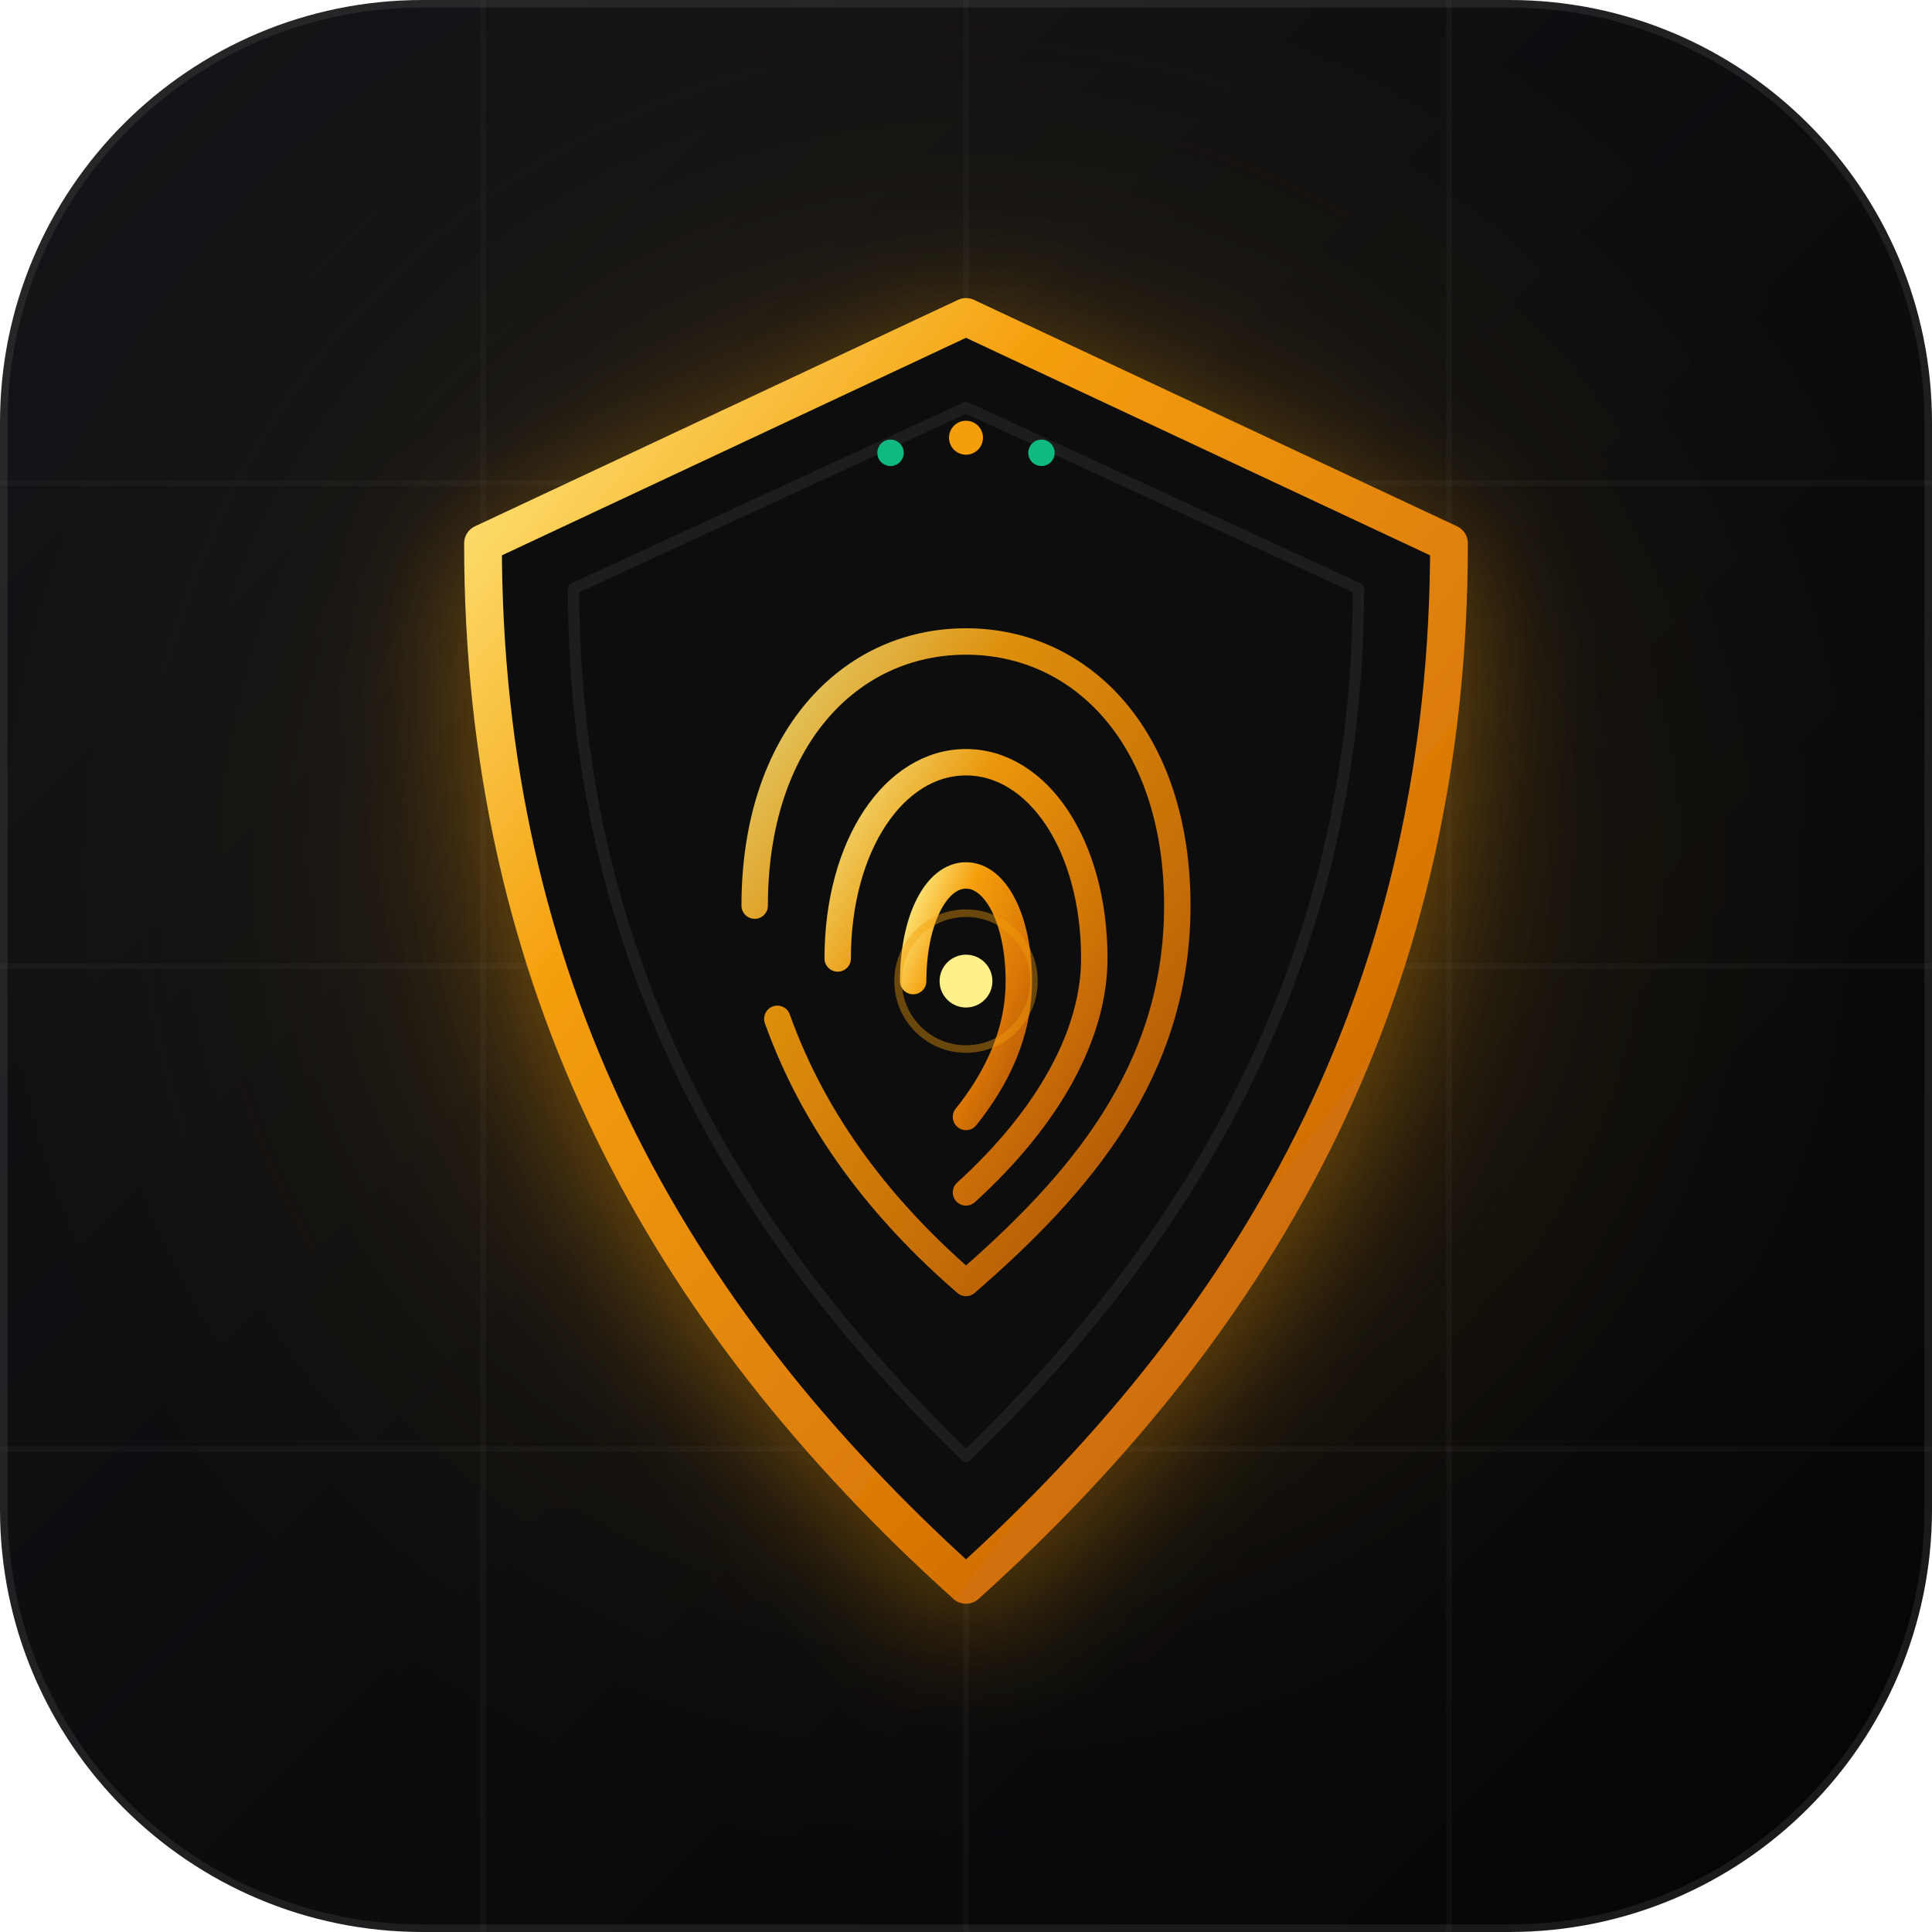
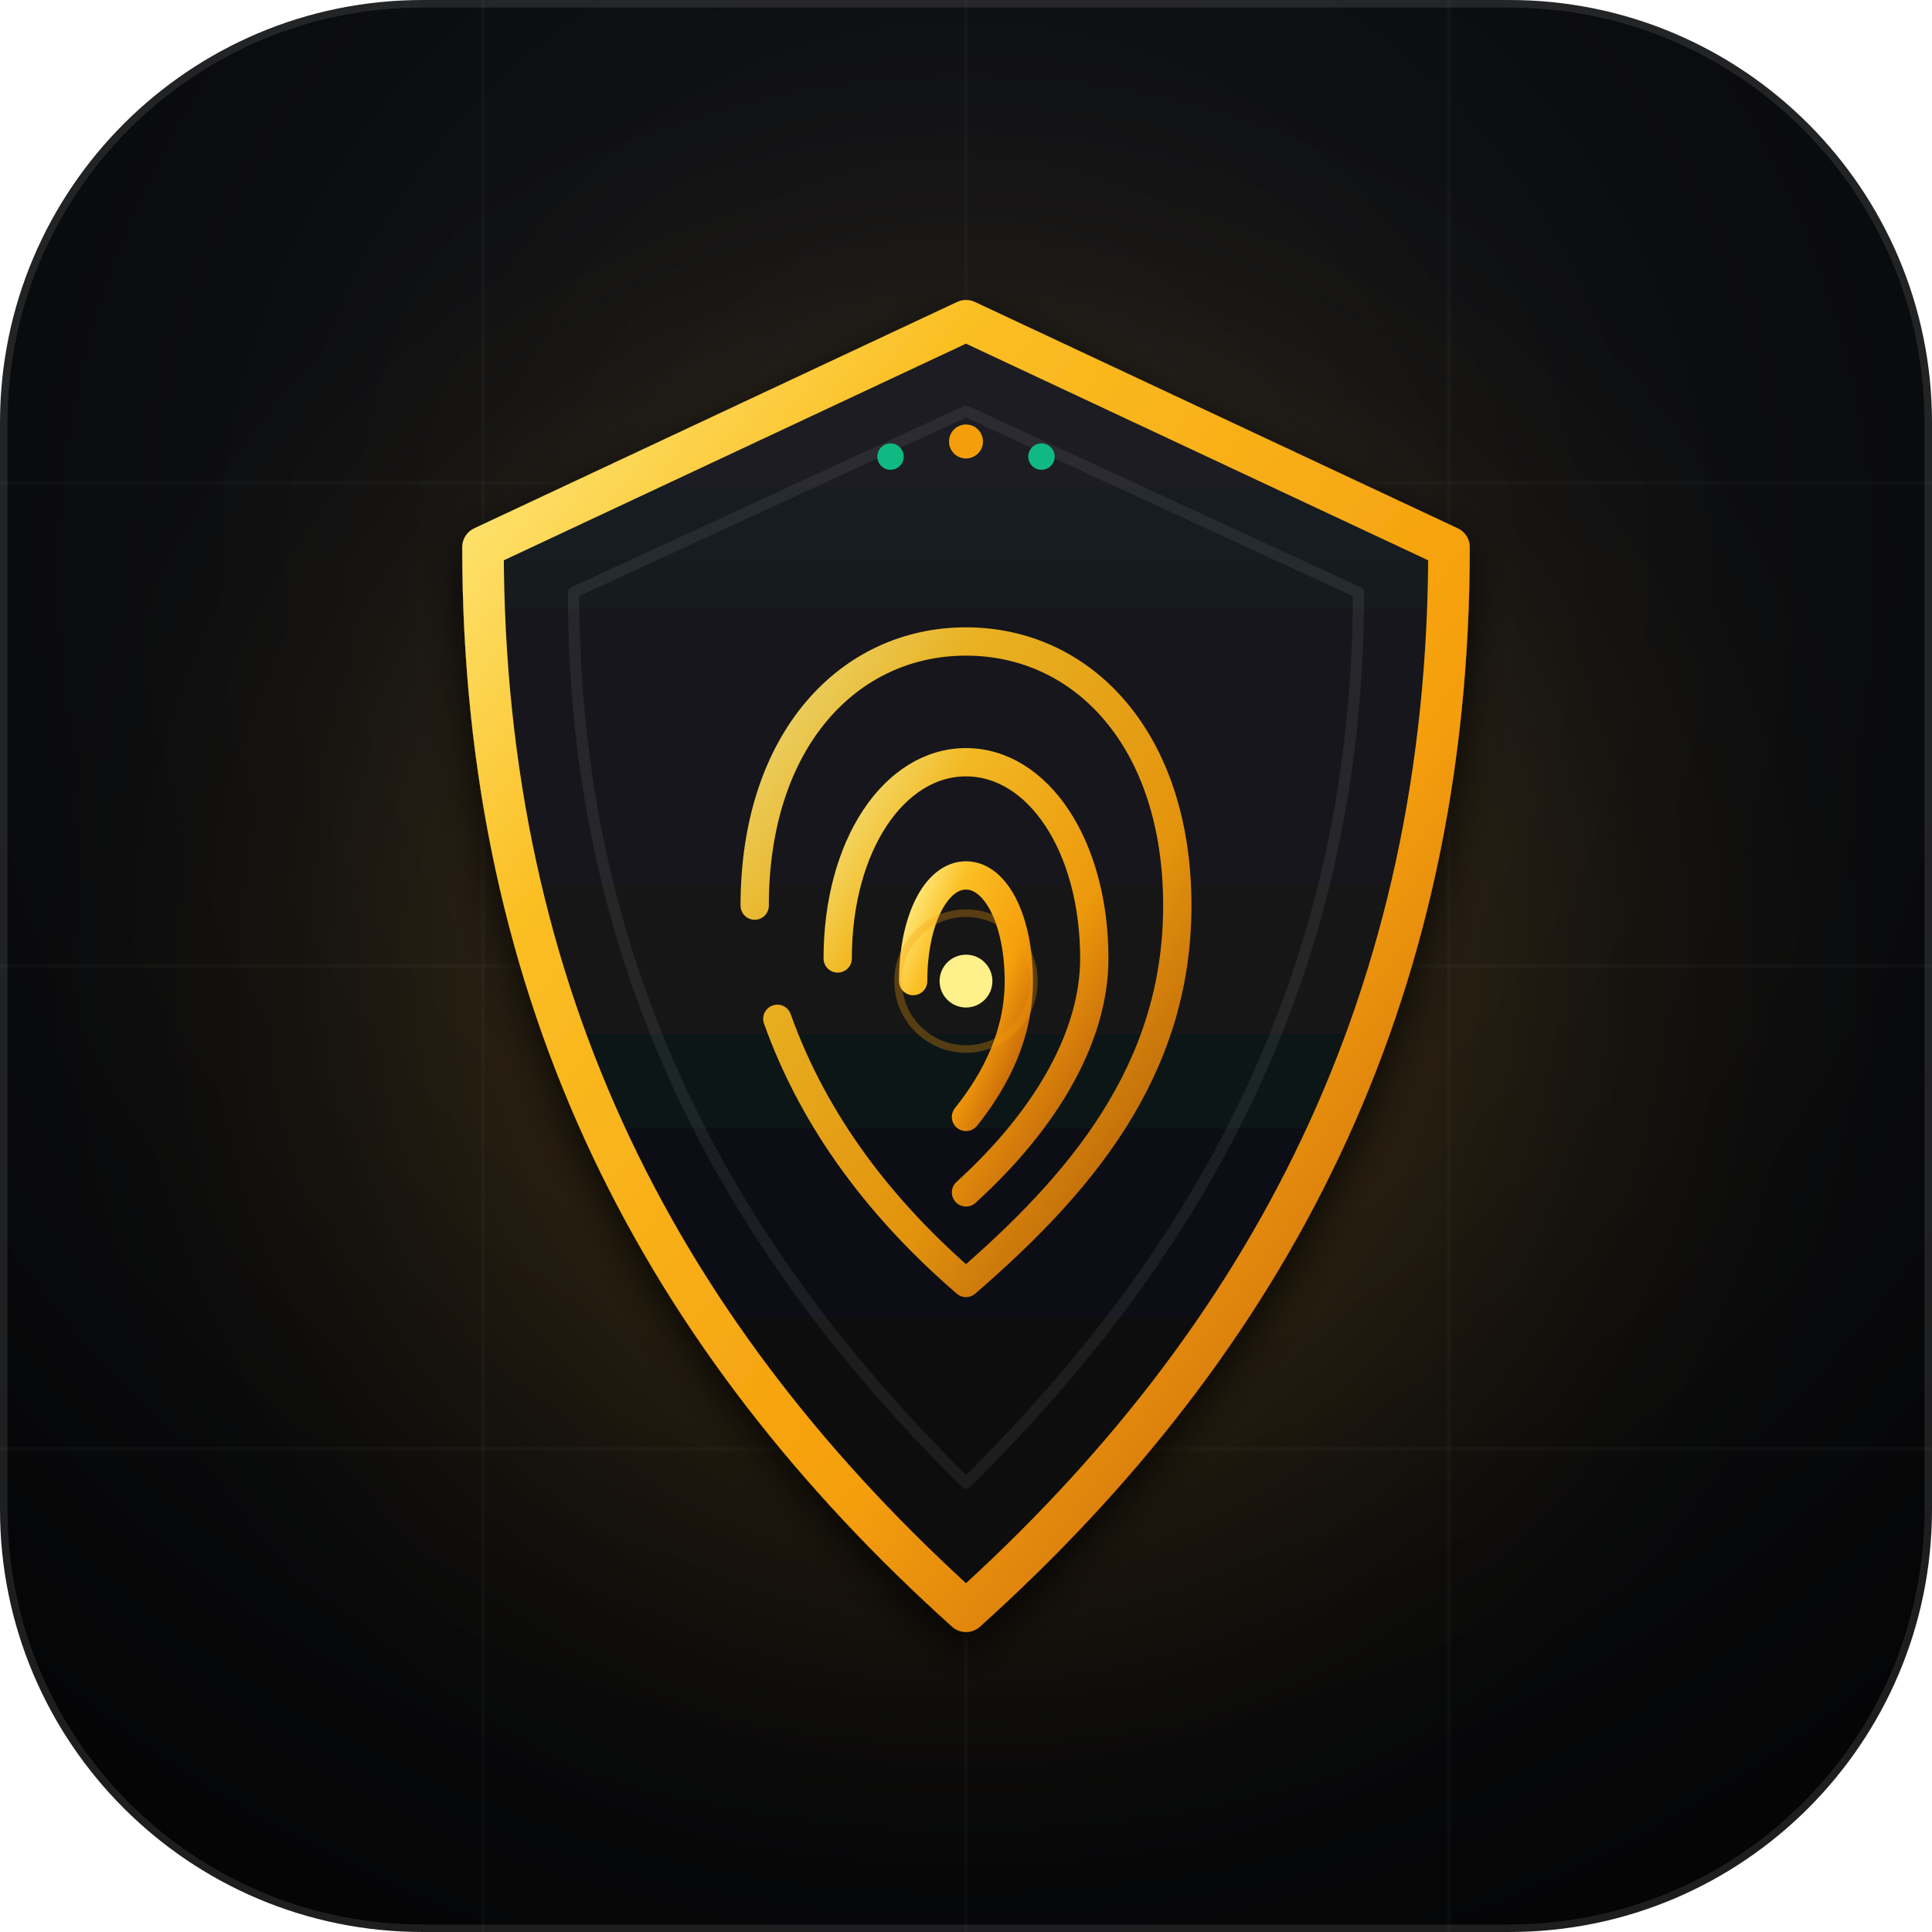
- <svg xmlns="http://www.w3.org/2000/svg" viewBox="0 0 512 512" width="512" height="512">
+ <svg xmlns="http://www.w3.org/2000/svg" viewBox="0 0 1024 1024" width="1024" height="1024">
  <defs>
-     <linearGradient id="bgGrad" x1="0%" y1="0%" x2="100%" y2="100%">
-       <stop offset="0%" stop-color="#141518" />
+     <radialGradient id="appIconBg" cx="50%" cy="30%" r="80%">
+       <stop offset="0%" stop-color="#18191d" />
      <stop offset="50%" stop-color="#0c0d0f" />
-       <stop offset="100%" stop-color="#050506" />
-     </linearGradient>
-     <linearGradient id="amberGold" x1="0%" y1="0%" x2="100%" y2="100%">
+       <stop offset="100%" stop-color="#040405" />
+     </radialGradient>
+     <linearGradient id="appIconAmber" x1="0%" y1="0%" x2="100%" y2="100%">
      <stop offset="0%" stop-color="#fef08a" />
-       <stop offset="30%" stop-color="#f59e0b" />
-       <stop offset="70%" stop-color="#d97706" />
+       <stop offset="25%" stop-color="#fbbf24" />
+       <stop offset="65%" stop-color="#f59e0b" />
      <stop offset="100%" stop-color="#b45309" />
    </linearGradient>
-     <linearGradient id="accentGlow" x1="0%" y1="0%" x2="100%" y2="0%">
-       <stop offset="0%" stop-color="#10b981" />
-       <stop offset="100%" stop-color="#06b6d4" />
+     <linearGradient id="shieldFace" x1="0%" y1="0%" x2="0%" y2="100%">
+       <stop offset="0%" stop-color="#1c1e24" />
+       <stop offset="100%" stop-color="#090a0c" />
    </linearGradient>
-     <radialGradient id="coreGlow" cx="50%" cy="45%" r="55%">
-       <stop offset="0%" stop-color="#f59e0b" stop-opacity="0.3" />
-       <stop offset="60%" stop-color="#f59e0b" stop-opacity="0.05" />
+     <radialGradient id="glowPulse" cx="50%" cy="50%" r="50%">
+       <stop offset="0%" stop-color="#f59e0b" stop-opacity="0.25" />
+       <stop offset="70%" stop-color="#f59e0b" stop-opacity="0.04" />
      <stop offset="100%" stop-color="#000000" stop-opacity="0" />
    </radialGradient>
-     <filter id="softGlow" x="-20%" y="-20%" width="140%" height="140%">
-       <feGaussianBlur stdDeviation="8" result="blur" />
-       <feComposite in="SourceGraphic" in2="blur" operator="over" />
-     </filter>
-     <filter id="badgeGlow" x="-30%" y="-30%" width="160%" height="160%">
-       <feDropShadow dx="0" dy="8" stdDeviation="16" flood-color="#f59e0b" flood-opacity="0.35" />
+     <filter id="shield3DShadow" x="-20%" y="-20%" width="140%" height="140%">
+       <feDropShadow dx="0" dy="24" stdDeviation="32" flood-color="#f59e0b" flood-opacity="0.3" />
+       <feDropShadow dx="0" dy="8" stdDeviation="12" flood-color="#000000" flood-opacity="0.8" />
    </filter>
  </defs>
-   <rect width="512" height="512" rx="112" fill="url(#bgGrad)" stroke="rgba(255, 255, 255, 0.08)" stroke-width="4" />
-   <rect width="512" height="512" rx="112" fill="url(#coreGlow)" />
-   <g stroke="rgba(255, 255, 255, 0.03)" stroke-width="1.5">
-     <line x1="128" y1="0" x2="128" y2="512" />
-     <line x1="256" y1="0" x2="256" y2="512" />
-     <line x1="384" y1="0" x2="384" y2="512" />
-     <line x1="0" y1="128" x2="512" y2="128" />
-     <line x1="0" y1="256" x2="512" y2="256" />
-     <line x1="0" y1="384" x2="512" y2="384" />
+   <rect width="1024" height="1024" rx="224" fill="url(#appIconBg)" stroke="rgba(255, 255, 255, 0.1)" stroke-width="8" />
+   <rect width="1024" height="1024" rx="224" fill="url(#glowPulse)" />
+   <g stroke="rgba(255, 255, 255, 0.025)" stroke-width="2">
+     <line x1="256" y1="0" x2="256" y2="1024" />
+     <line x1="512" y1="0" x2="512" y2="1024" />
+     <line x1="768" y1="0" x2="768" y2="1024" />
+     <line x1="0" y1="256" x2="1024" y2="256" />
+     <line x1="0" y1="512" x2="1024" y2="512" />
+     <line x1="0" y1="768" x2="1024" y2="768" />
  </g>
-   <g filter="url(#badgeGlow)">
-     <path d="M256 84 L384 144 C384 260 336 348 256 420 C176 348 128 260 128 144 Z" fill="#0c0d10" stroke="url(#amberGold)" stroke-width="10" stroke-linejoin="round" />
+   <g filter="url(#shield3DShadow)">
+     <path d="M512 170 L768 290 C768 530 672 710 512 854 C352 710 256 530 256 290 Z" fill="url(#shieldFace)" stroke="url(#appIconAmber)" stroke-width="22" stroke-linejoin="round" />
  </g>
-   <path d="M256 108 L360 156 C360 250 320 324 256 386 C192 324 152 250 152 156 Z" fill="none" stroke="rgba(255, 255, 255, 0.07)" stroke-width="3" stroke-linejoin="round" />
-   <g fill="none" stroke="url(#amberGold)" stroke-linecap="round" stroke-linejoin="round">
-     <path d="M200 240 C200 196 225 170 256 170 C287 170 312 196 312 240 C312 284 286 314 256 340 C234 321 216 298 206 270" stroke-width="7" stroke-opacity="0.9" />
-     <path d="M222 254 C222 224 237 202 256 202 C275 202 290 224 290 254 C290 274 278 296 256 316" stroke-width="7" stroke-opacity="0.95" />
-     <path d="M242 260 C242 244 248 232 256 232 C264 232 270 244 270 260 C270 274 264 286 256 296" stroke-width="7" />
-     <path d="M256 126 L256 148" stroke-width="6" stroke="url(#amberGold)" />
+   <path d="M512 218 L720 314 C720 510 640 660 512 786 C384 660 304 510 304 314 Z" fill="none" stroke="rgba(255, 255, 255, 0.07)" stroke-width="6" stroke-linejoin="round" />
+   <g fill="none" stroke="url(#appIconAmber)" stroke-linecap="round" stroke-linejoin="round">
+     <path d="M400 480 C400 392 450 340 512 340 C574 340 624 392 624 480 C624 568 572 628 512 680 C468 642 432 596 412 540" stroke-width="15" stroke-opacity="0.92" />
+     <path d="M444 508 C444 448 474 404 512 404 C550 404 580 448 580 508 C580 548 556 592 512 632" stroke-width="15" stroke-opacity="0.96" />
+     <path d="M484 520 C484 488 496 464 512 464 C528 464 540 488 540 520 C540 548 528 572 512 592" stroke-width="15" />
+     <path d="M512 254 L512 298" stroke-width="12" />
  </g>
-   <g transform="translate(256, 260)">
-     <circle r="18" fill="none" stroke="#f59e0b" stroke-width="2" stroke-opacity="0.4" />
-     <circle r="7" fill="#fef08a" />
+   <g transform="translate(512, 520)">
+     <circle r="36" fill="none" stroke="#f59e0b" stroke-width="4" stroke-opacity="0.3" />
+     <circle r="14" fill="#fef08a" />
  </g>
-   <circle cx="236" cy="120" r="3.5" fill="#10b981" />
-   <circle cx="256" cy="116" r="4.5" fill="#f59e0b" />
-   <circle cx="276" cy="120" r="3.5" fill="#10b981" />
+   <circle cx="472" cy="242" r="7" fill="#10b981" />
+   <circle cx="512" cy="234" r="9" fill="#f59e0b" />
+   <circle cx="552" cy="242" r="7" fill="#10b981" />
</svg>
